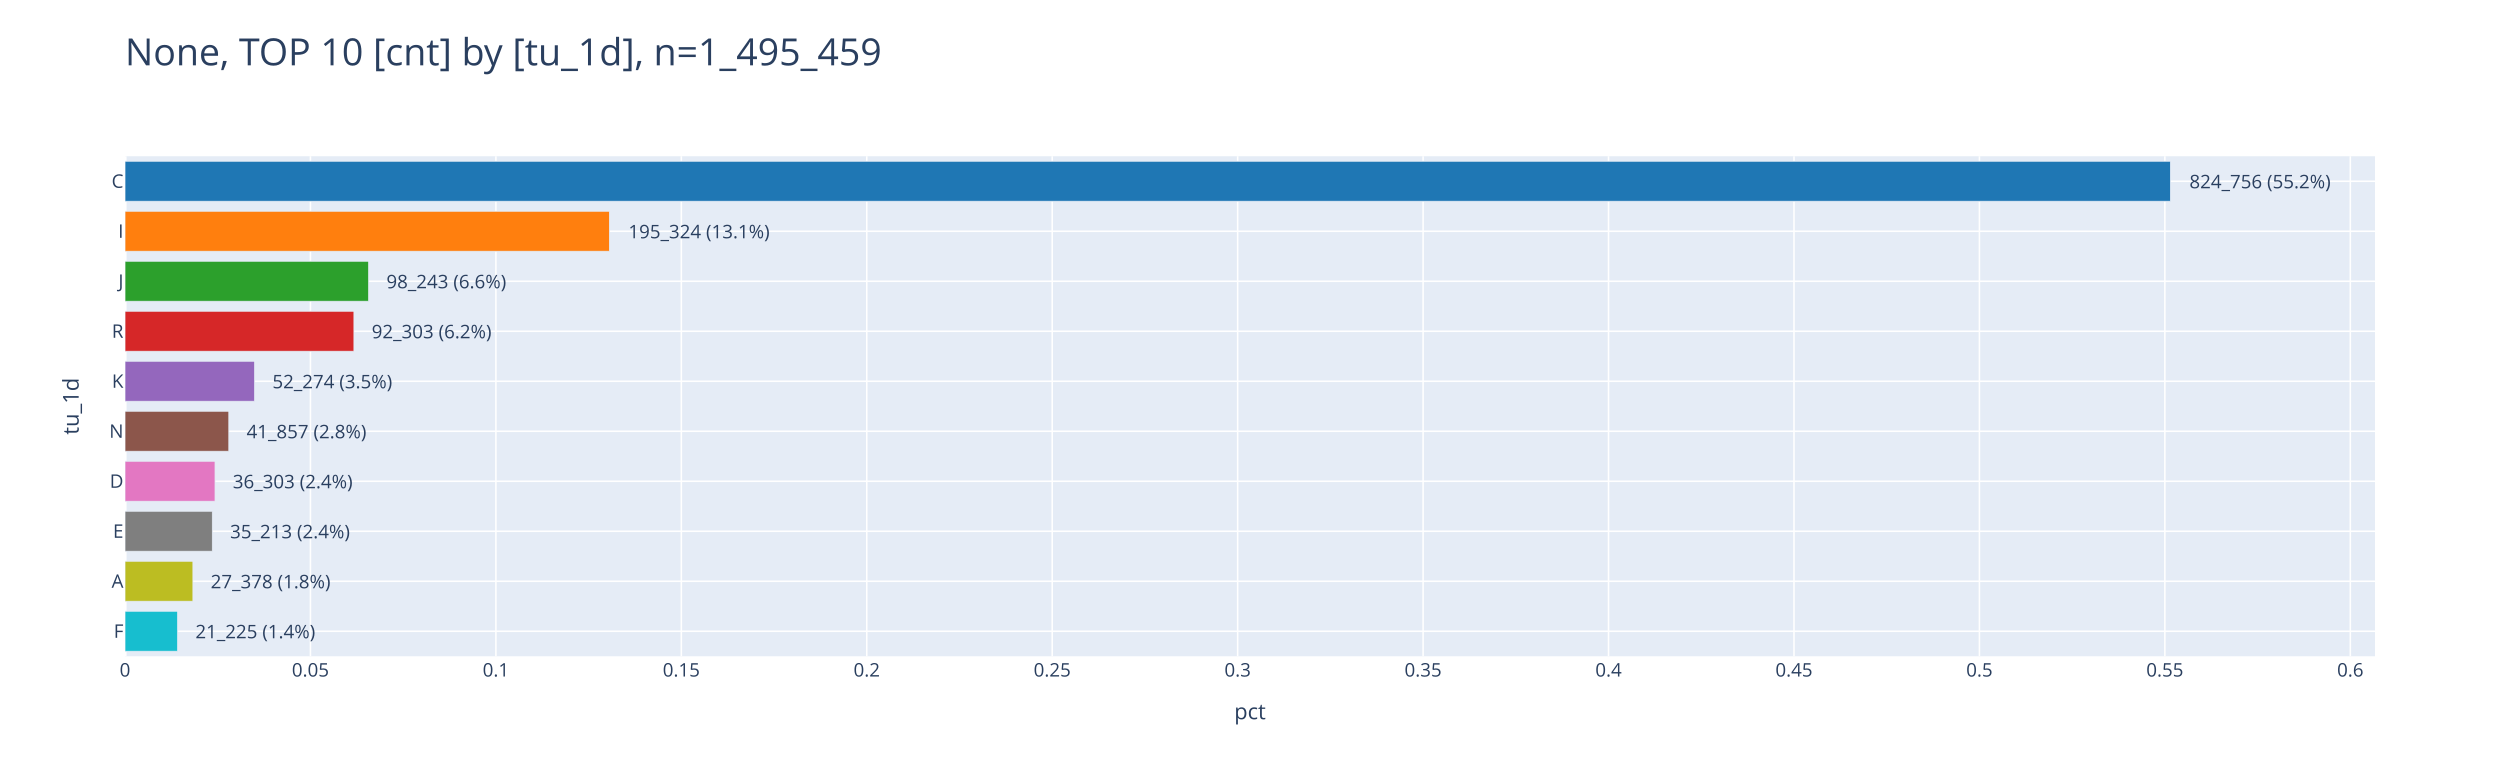
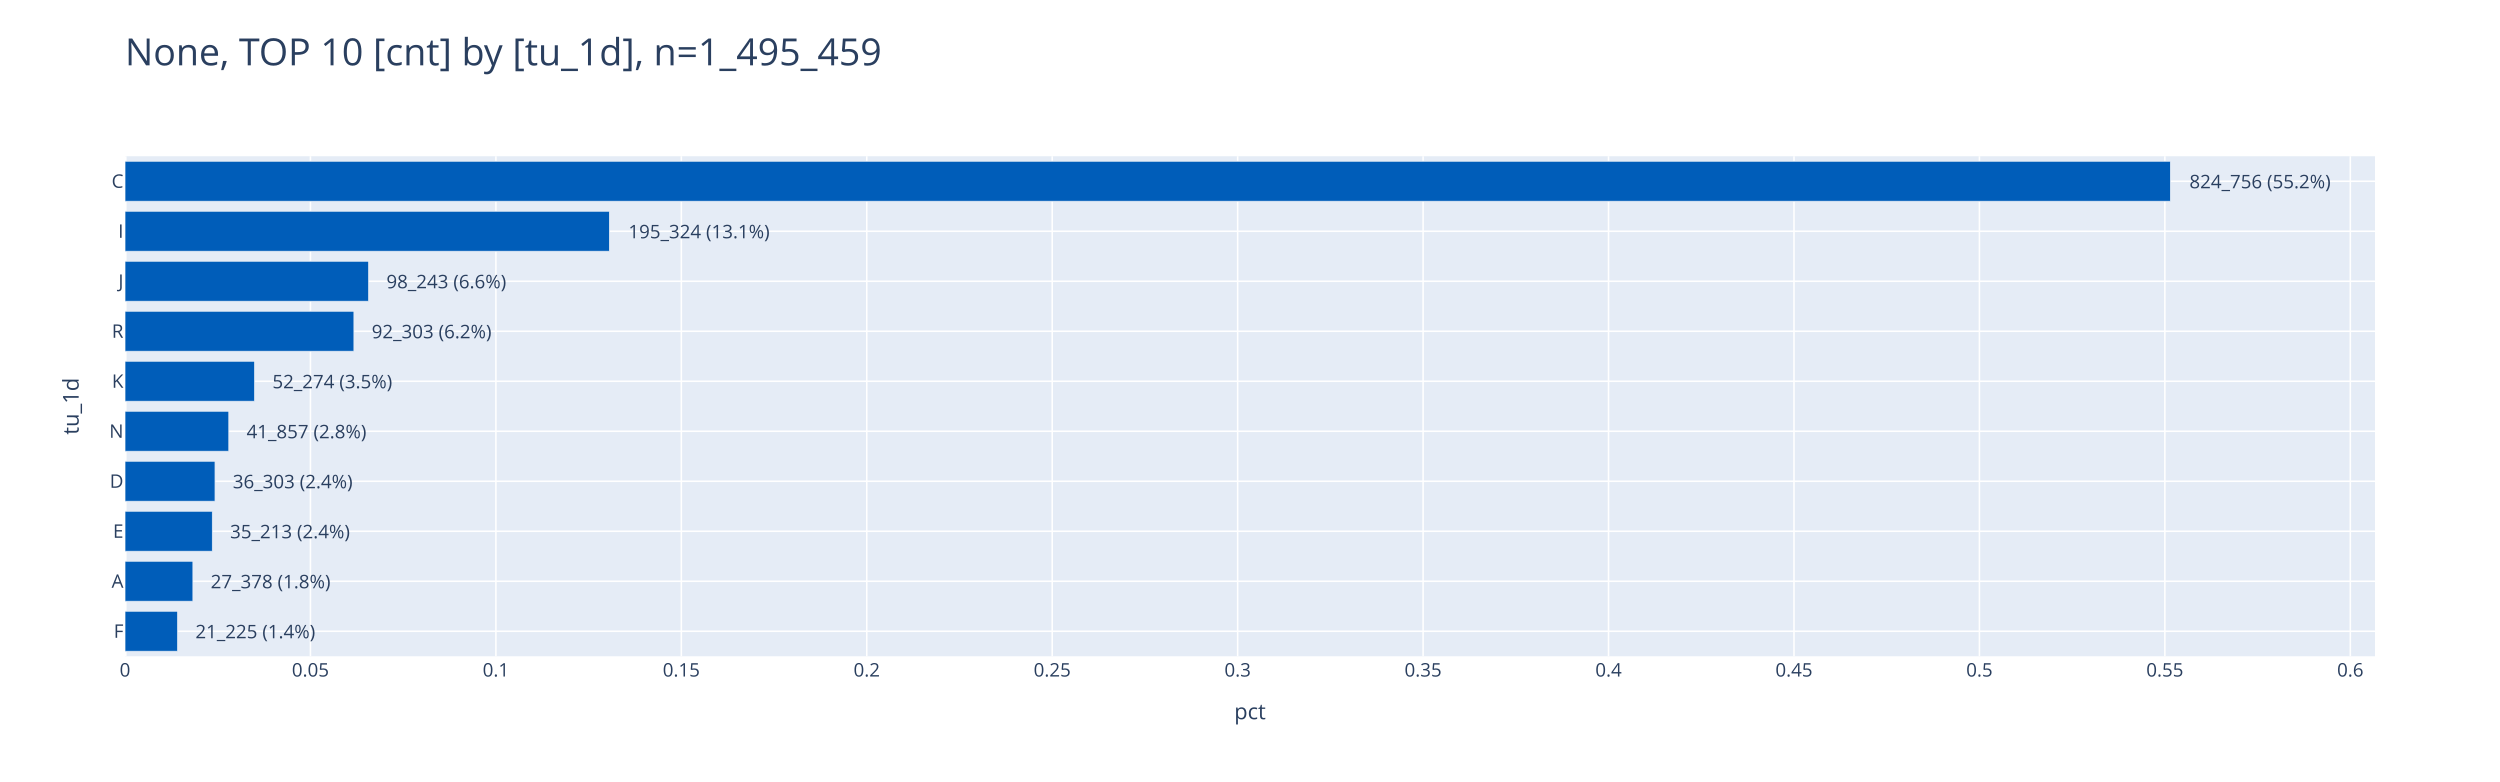
<svg xmlns="http://www.w3.org/2000/svg" class="main-svg" width="1600" height="500" style="" viewBox="0 0 1600 500">
  <rect x="0" y="0" width="1600" height="500" style="fill: rgb(255, 255, 255); fill-opacity: 1;" />
-   <defs id="defs-d6c989">
+   <defs id="defs-95ad85">
    <g class="clips">
-       <clipPath id="clipd6c989xyplot" class="plotclip">
+       <clipPath id="clip95ad85xyplot" class="plotclip">
        <rect width="1440" height="320" />
      </clipPath>
-       <clipPath class="axesclip" id="clipd6c989x">
+       <clipPath class="axesclip" id="clip95ad85x">
        <rect x="80" y="0" width="1440" height="500" />
      </clipPath>
-       <clipPath class="axesclip" id="clipd6c989y">
+       <clipPath class="axesclip" id="clip95ad85y">
        <rect x="0" y="100" width="1600" height="320" />
      </clipPath>
-       <clipPath class="axesclip" id="clipd6c989xy">
+       <clipPath class="axesclip" id="clip95ad85xy">
        <rect x="80" y="100" width="1440" height="320" />
      </clipPath>
    </g>
    <g class="gradients" />
    <g class="patterns" />
  </defs>
  <g class="bglayer">
    <rect class="bg" x="80" y="100" width="1440" height="320" style="fill: rgb(229, 236, 246); fill-opacity: 1; stroke-width: 0;" />
  </g>
  <g class="layer-below">
    <g class="imagelayer" />
    <g class="shapelayer" />
  </g>
  <g class="cartesianlayer">
    <g class="subplot xy">
      <g class="layer-subplot">
        <g class="shapelayer" />
        <g class="imagelayer" />
      </g>
      <g class="minor-gridlayer">
        <g class="x" />
        <g class="y" />
      </g>
      <g class="gridlayer">
        <g class="x">
          <path class="xgrid crisp" transform="translate(198.68,0)" d="M0,100v320" style="stroke: rgb(255, 255, 255); stroke-opacity: 1; stroke-width: 1px;" />
          <path class="xgrid crisp" transform="translate(317.37,0)" d="M0,100v320" style="stroke: rgb(255, 255, 255); stroke-opacity: 1; stroke-width: 1px;" />
          <path class="xgrid crisp" transform="translate(436.05,0)" d="M0,100v320" style="stroke: rgb(255, 255, 255); stroke-opacity: 1; stroke-width: 1px;" />
          <path class="xgrid crisp" transform="translate(554.73,0)" d="M0,100v320" style="stroke: rgb(255, 255, 255); stroke-opacity: 1; stroke-width: 1px;" />
          <path class="xgrid crisp" transform="translate(673.42,0)" d="M0,100v320" style="stroke: rgb(255, 255, 255); stroke-opacity: 1; stroke-width: 1px;" />
          <path class="xgrid crisp" transform="translate(792.1,0)" d="M0,100v320" style="stroke: rgb(255, 255, 255); stroke-opacity: 1; stroke-width: 1px;" />
          <path class="xgrid crisp" transform="translate(910.78,0)" d="M0,100v320" style="stroke: rgb(255, 255, 255); stroke-opacity: 1; stroke-width: 1px;" />
          <path class="xgrid crisp" transform="translate(1029.46,0)" d="M0,100v320" style="stroke: rgb(255, 255, 255); stroke-opacity: 1; stroke-width: 1px;" />
          <path class="xgrid crisp" transform="translate(1148.15,0)" d="M0,100v320" style="stroke: rgb(255, 255, 255); stroke-opacity: 1; stroke-width: 1px;" />
          <path class="xgrid crisp" transform="translate(1266.83,0)" d="M0,100v320" style="stroke: rgb(255, 255, 255); stroke-opacity: 1; stroke-width: 1px;" />
          <path class="xgrid crisp" transform="translate(1385.51,0)" d="M0,100v320" style="stroke: rgb(255, 255, 255); stroke-opacity: 1; stroke-width: 1px;" />
          <path class="xgrid crisp" transform="translate(1504.2,0)" d="M0,100v320" style="stroke: rgb(255, 255, 255); stroke-opacity: 1; stroke-width: 1px;" />
        </g>
        <g class="y">
          <path class="ygrid crisp" transform="translate(0,404)" d="M80,0h1440" style="stroke: rgb(255, 255, 255); stroke-opacity: 1; stroke-width: 1px;" />
          <path class="ygrid crisp" transform="translate(0,372)" d="M80,0h1440" style="stroke: rgb(255, 255, 255); stroke-opacity: 1; stroke-width: 1px;" />
          <path class="ygrid crisp" transform="translate(0,340)" d="M80,0h1440" style="stroke: rgb(255, 255, 255); stroke-opacity: 1; stroke-width: 1px;" />
          <path class="ygrid crisp" transform="translate(0,308)" d="M80,0h1440" style="stroke: rgb(255, 255, 255); stroke-opacity: 1; stroke-width: 1px;" />
          <path class="ygrid crisp" transform="translate(0,276)" d="M80,0h1440" style="stroke: rgb(255, 255, 255); stroke-opacity: 1; stroke-width: 1px;" />
          <path class="ygrid crisp" transform="translate(0,244)" d="M80,0h1440" style="stroke: rgb(255, 255, 255); stroke-opacity: 1; stroke-width: 1px;" />
          <path class="ygrid crisp" transform="translate(0,212)" d="M80,0h1440" style="stroke: rgb(255, 255, 255); stroke-opacity: 1; stroke-width: 1px;" />
          <path class="ygrid crisp" transform="translate(0,180)" d="M80,0h1440" style="stroke: rgb(255, 255, 255); stroke-opacity: 1; stroke-width: 1px;" />
          <path class="ygrid crisp" transform="translate(0,148)" d="M80,0h1440" style="stroke: rgb(255, 255, 255); stroke-opacity: 1; stroke-width: 1px;" />
          <path class="ygrid crisp" transform="translate(0,116)" d="M80,0h1440" style="stroke: rgb(255, 255, 255); stroke-opacity: 1; stroke-width: 1px;" />
        </g>
      </g>
      <g class="zerolinelayer">
        <path class="xzl zl crisp" transform="translate(80,0)" d="M0,100v320" style="stroke: rgb(255, 255, 255); stroke-opacity: 1; stroke-width: 2px;" />
      </g>
      <g class="layer-between">
        <g class="shapelayer" />
        <g class="imagelayer" />
      </g>
      <path class="xlines-below" />
      <path class="ylines-below" />
      <g class="overlines-below" />
      <g class="xaxislayer-below" />
      <g class="yaxislayer-below" />
      <g class="overaxes-below" />
      <g class="overplot">
-         <g class="xy" transform="translate(80,100)" clip-path="url(#clipd6c989xyplot)">
+         <g class="xy" transform="translate(80,100)" clip-path="url(#clip95ad85xyplot)">
          <g class="barlayer mlayer">
            <g class="trace bars" style="opacity: 1;">
              <g class="points">
                <g class="point">
-                   <path d="M0,28.8V3.2H1309.09V28.8Z" style="vector-effect: none; opacity: 1; stroke-width: 0.5px; fill: rgb(31, 119, 180); fill-opacity: 1; stroke: rgb(229, 236, 246); stroke-opacity: 1;" />
+                   <path d="M0,28.8V3.2H1309.09V28.8Z" style="vector-effect: none; opacity: 1; stroke-width: 0.5px; fill: rgb(0, 93, 185); fill-opacity: 1; stroke: rgb(229, 236, 246); stroke-opacity: 1;" />
                  <text class="bartext bartext-outside" text-anchor="middle" data-notex="1" x="0" y="0" style="font-family: 'Open Sans', verdana, arial, sans-serif; font-size: 12px; fill: rgb(42, 63, 95); fill-opacity: 1; white-space: pre;" transform="translate(1366.434,20.5)">824_756 (55.2%)</text>
                </g>
              </g>
            </g>
            <g class="trace bars" style="opacity: 1;">
              <g class="points">
                <g class="point">
-                   <path d="M0,60.8V35.2H310.03V60.8Z" style="vector-effect: none; opacity: 1; stroke-width: 0.5px; fill: rgb(255, 127, 14); fill-opacity: 1; stroke: rgb(229, 236, 246); stroke-opacity: 1;" />
+                   <path d="M0,60.8V35.2H310.03V60.8Z" style="vector-effect: none; opacity: 1; stroke-width: 0.5px; fill: rgb(0, 93, 185); fill-opacity: 1; stroke: rgb(229, 236, 246); stroke-opacity: 1;" />
                  <text class="bartext bartext-outside" text-anchor="middle" data-notex="1" x="0" y="0" style="font-family: 'Open Sans', verdana, arial, sans-serif; font-size: 12px; fill: rgb(42, 63, 95); fill-opacity: 1; white-space: pre;" transform="translate(367.3737,52.5)">195_324 (13.1%)</text>
                </g>
              </g>
            </g>
            <g class="trace bars" style="opacity: 1;">
              <g class="points">
                <g class="point">
-                   <path d="M0,92.8V67.2H155.94V92.8Z" style="vector-effect: none; opacity: 1; stroke-width: 0.5px; fill: rgb(44, 160, 44); fill-opacity: 1; stroke: rgb(229, 236, 246); stroke-opacity: 1;" />
+                   <path d="M0,92.8V67.2H155.94V92.8Z" style="vector-effect: none; opacity: 1; stroke-width: 0.5px; fill: rgb(0, 93, 185); fill-opacity: 1; stroke: rgb(229, 236, 246); stroke-opacity: 1;" />
                  <text class="bartext bartext-outside" text-anchor="middle" data-notex="1" x="0" y="0" style="font-family: 'Open Sans', verdana, arial, sans-serif; font-size: 12px; fill: rgb(42, 63, 95); fill-opacity: 1; white-space: pre;" transform="translate(205.6587,84.5)">98_243 (6.6%)</text>
                </g>
              </g>
            </g>
            <g class="trace bars" style="opacity: 1;">
              <g class="points">
                <g class="point">
-                   <path d="M0,124.8V99.2H146.51V124.8Z" style="vector-effect: none; opacity: 1; stroke-width: 0.5px; fill: rgb(214, 39, 40); fill-opacity: 1; stroke: rgb(229, 236, 246); stroke-opacity: 1;" />
+                   <path d="M0,124.8V99.2H146.51V124.8Z" style="vector-effect: none; opacity: 1; stroke-width: 0.5px; fill: rgb(0, 93, 185); fill-opacity: 1; stroke: rgb(229, 236, 246); stroke-opacity: 1;" />
                  <text class="bartext bartext-outside" text-anchor="middle" data-notex="1" x="0" y="0" style="font-family: 'Open Sans', verdana, arial, sans-serif; font-size: 12px; fill: rgb(42, 63, 95); fill-opacity: 1; white-space: pre;" transform="translate(196.2287,116.5)">92_303 (6.2%)</text>
                </g>
              </g>
            </g>
            <g class="trace bars" style="opacity: 1;">
              <g class="points">
                <g class="point">
-                   <path d="M0,156.8V131.2H82.97V156.8Z" style="vector-effect: none; opacity: 1; stroke-width: 0.5px; fill: rgb(148, 103, 189); fill-opacity: 1; stroke: rgb(229, 236, 246); stroke-opacity: 1;" />
+                   <path d="M0,156.8V131.2H82.97V156.8Z" style="vector-effect: none; opacity: 1; stroke-width: 0.5px; fill: rgb(0, 93, 185); fill-opacity: 1; stroke: rgb(229, 236, 246); stroke-opacity: 1;" />
                  <text class="bartext bartext-outside" text-anchor="middle" data-notex="1" x="0" y="0" style="font-family: 'Open Sans', verdana, arial, sans-serif; font-size: 12px; fill: rgb(42, 63, 95); fill-opacity: 1; white-space: pre;" transform="translate(132.6887,148.5)">52_274 (3.5%)</text>
                </g>
              </g>
            </g>
            <g class="trace bars" style="opacity: 1;">
              <g class="points">
                <g class="point">
-                   <path d="M0,188.8V163.2H66.44V188.8Z" style="vector-effect: none; opacity: 1; stroke-width: 0.5px; fill: rgb(140, 86, 75); fill-opacity: 1; stroke: rgb(229, 236, 246); stroke-opacity: 1;" />
+                   <path d="M0,188.8V163.2H66.44V188.8Z" style="vector-effect: none; opacity: 1; stroke-width: 0.5px; fill: rgb(0, 93, 185); fill-opacity: 1; stroke: rgb(229, 236, 246); stroke-opacity: 1;" />
                  <text class="bartext bartext-outside" text-anchor="middle" data-notex="1" x="0" y="0" style="font-family: 'Open Sans', verdana, arial, sans-serif; font-size: 12px; fill: rgb(42, 63, 95); fill-opacity: 1; white-space: pre;" transform="translate(116.1587,180.5)">41_857 (2.8%)</text>
                </g>
              </g>
            </g>
            <g class="trace bars" style="opacity: 1;">
              <g class="points">
                <g class="point">
-                   <path d="M0,220.8V195.2H57.62V220.8Z" style="vector-effect: none; opacity: 1; stroke-width: 0.5px; fill: rgb(227, 119, 194); fill-opacity: 1; stroke: rgb(229, 236, 246); stroke-opacity: 1;" />
+                   <path d="M0,220.8V195.2H57.62V220.8Z" style="vector-effect: none; opacity: 1; stroke-width: 0.5px; fill: rgb(0, 93, 185); fill-opacity: 1; stroke: rgb(229, 236, 246); stroke-opacity: 1;" />
                  <text class="bartext bartext-outside" text-anchor="middle" data-notex="1" x="0" y="0" style="font-family: 'Open Sans', verdana, arial, sans-serif; font-size: 12px; fill: rgb(42, 63, 95); fill-opacity: 1; white-space: pre;" transform="translate(107.3388,212.5)">36_303 (2.4%)</text>
                </g>
              </g>
            </g>
            <g class="trace bars" style="opacity: 1;">
              <g class="points">
                <g class="point">
-                   <path d="M0,252.8V227.2H55.89V252.8Z" style="vector-effect: none; opacity: 1; stroke-width: 0.5px; fill: rgb(127, 127, 127); fill-opacity: 1; stroke: rgb(229, 236, 246); stroke-opacity: 1;" />
+                   <path d="M0,252.8V227.2H55.89V252.8Z" style="vector-effect: none; opacity: 1; stroke-width: 0.5px; fill: rgb(0, 93, 185); fill-opacity: 1; stroke: rgb(229, 236, 246); stroke-opacity: 1;" />
                  <text class="bartext bartext-outside" text-anchor="middle" data-notex="1" x="0" y="0" style="font-family: 'Open Sans', verdana, arial, sans-serif; font-size: 12px; fill: rgb(42, 63, 95); fill-opacity: 1; white-space: pre;" transform="translate(105.6088,244.5)">35_213 (2.4%)</text>
                </g>
              </g>
            </g>
            <g class="trace bars" style="opacity: 1;">
              <g class="points">
                <g class="point">
-                   <path d="M0,284.8V259.2H43.46V284.8Z" style="vector-effect: none; opacity: 1; stroke-width: 0.5px; fill: rgb(188, 189, 34); fill-opacity: 1; stroke: rgb(229, 236, 246); stroke-opacity: 1;" />
+                   <path d="M0,284.8V259.2H43.46V284.8Z" style="vector-effect: none; opacity: 1; stroke-width: 0.5px; fill: rgb(0, 93, 185); fill-opacity: 1; stroke: rgb(229, 236, 246); stroke-opacity: 1;" />
                  <text class="bartext bartext-outside" text-anchor="middle" data-notex="1" x="0" y="0" style="font-family: 'Open Sans', verdana, arial, sans-serif; font-size: 12px; fill: rgb(42, 63, 95); fill-opacity: 1; white-space: pre;" transform="translate(93.17875,276.5)">27_378 (1.8%)</text>
                </g>
              </g>
            </g>
            <g class="trace bars" style="opacity: 1;">
              <g class="points">
                <g class="point">
-                   <path d="M0,316.8V291.2H33.69V316.8Z" style="vector-effect: none; opacity: 1; stroke-width: 0.5px; fill: rgb(23, 190, 207); fill-opacity: 1; stroke: rgb(229, 236, 246); stroke-opacity: 1;" />
+                   <path d="M0,316.8V291.2H33.69V316.8Z" style="vector-effect: none; opacity: 1; stroke-width: 0.5px; fill: rgb(0, 93, 185); fill-opacity: 1; stroke: rgb(229, 236, 246); stroke-opacity: 1;" />
                  <text class="bartext bartext-outside" text-anchor="middle" data-notex="1" x="0" y="0" style="font-family: 'Open Sans', verdana, arial, sans-serif; font-size: 12px; fill: rgb(42, 63, 95); fill-opacity: 1; white-space: pre;" transform="translate(83.40875,308.5)">21_225 (1.4%)</text>
                </g>
              </g>
            </g>
          </g>
        </g>
      </g>
      <g class="zerolinelayer-above" />
      <path class="xlines-above crisp" d="M0,0" style="fill: none;" />
      <path class="ylines-above crisp" d="M0,0" style="fill: none;" />
      <g class="overlines-above" />
      <g class="xaxislayer-above">
        <g class="xtick">
          <text text-anchor="middle" x="0" y="433" transform="translate(80,0)" style="font-family: 'Open Sans', verdana, arial, sans-serif; font-size: 12px; fill: rgb(42, 63, 95); fill-opacity: 1; white-space: pre;">0</text>
        </g>
        <g class="xtick">
          <text text-anchor="middle" x="0" y="433" style="font-family: 'Open Sans', verdana, arial, sans-serif; font-size: 12px; fill: rgb(42, 63, 95); fill-opacity: 1; white-space: pre;" transform="translate(198.68,0)">0.05</text>
        </g>
        <g class="xtick">
          <text text-anchor="middle" x="0" y="433" style="font-family: 'Open Sans', verdana, arial, sans-serif; font-size: 12px; fill: rgb(42, 63, 95); fill-opacity: 1; white-space: pre;" transform="translate(317.37,0)">0.1</text>
        </g>
        <g class="xtick">
          <text text-anchor="middle" x="0" y="433" style="font-family: 'Open Sans', verdana, arial, sans-serif; font-size: 12px; fill: rgb(42, 63, 95); fill-opacity: 1; white-space: pre;" transform="translate(436.05,0)">0.15</text>
        </g>
        <g class="xtick">
          <text text-anchor="middle" x="0" y="433" style="font-family: 'Open Sans', verdana, arial, sans-serif; font-size: 12px; fill: rgb(42, 63, 95); fill-opacity: 1; white-space: pre;" transform="translate(554.73,0)">0.2</text>
        </g>
        <g class="xtick">
          <text text-anchor="middle" x="0" y="433" style="font-family: 'Open Sans', verdana, arial, sans-serif; font-size: 12px; fill: rgb(42, 63, 95); fill-opacity: 1; white-space: pre;" transform="translate(673.42,0)">0.25</text>
        </g>
        <g class="xtick">
          <text text-anchor="middle" x="0" y="433" style="font-family: 'Open Sans', verdana, arial, sans-serif; font-size: 12px; fill: rgb(42, 63, 95); fill-opacity: 1; white-space: pre;" transform="translate(792.1,0)">0.3</text>
        </g>
        <g class="xtick">
          <text text-anchor="middle" x="0" y="433" style="font-family: 'Open Sans', verdana, arial, sans-serif; font-size: 12px; fill: rgb(42, 63, 95); fill-opacity: 1; white-space: pre;" transform="translate(910.78,0)">0.35</text>
        </g>
        <g class="xtick">
          <text text-anchor="middle" x="0" y="433" style="font-family: 'Open Sans', verdana, arial, sans-serif; font-size: 12px; fill: rgb(42, 63, 95); fill-opacity: 1; white-space: pre;" transform="translate(1029.46,0)">0.4</text>
        </g>
        <g class="xtick">
          <text text-anchor="middle" x="0" y="433" style="font-family: 'Open Sans', verdana, arial, sans-serif; font-size: 12px; fill: rgb(42, 63, 95); fill-opacity: 1; white-space: pre;" transform="translate(1148.15,0)">0.45</text>
        </g>
        <g class="xtick">
          <text text-anchor="middle" x="0" y="433" style="font-family: 'Open Sans', verdana, arial, sans-serif; font-size: 12px; fill: rgb(42, 63, 95); fill-opacity: 1; white-space: pre;" transform="translate(1266.83,0)">0.5</text>
        </g>
        <g class="xtick">
          <text text-anchor="middle" x="0" y="433" style="font-family: 'Open Sans', verdana, arial, sans-serif; font-size: 12px; fill: rgb(42, 63, 95); fill-opacity: 1; white-space: pre;" transform="translate(1385.51,0)">0.55</text>
        </g>
        <g class="xtick">
          <text text-anchor="middle" x="0" y="433" style="font-family: 'Open Sans', verdana, arial, sans-serif; font-size: 12px; fill: rgb(42, 63, 95); fill-opacity: 1; white-space: pre;" transform="translate(1504.2,0)">0.6</text>
        </g>
      </g>
      <g class="yaxislayer-above">
        <g class="ytick">
          <text text-anchor="end" x="79" y="4.2" transform="translate(0,404)" style="font-family: 'Open Sans', verdana, arial, sans-serif; font-size: 12px; fill: rgb(42, 63, 95); fill-opacity: 1; white-space: pre;">F</text>
        </g>
        <g class="ytick">
          <text text-anchor="end" x="79" y="4.2" transform="translate(0,372)" style="font-family: 'Open Sans', verdana, arial, sans-serif; font-size: 12px; fill: rgb(42, 63, 95); fill-opacity: 1; white-space: pre;">A</text>
        </g>
        <g class="ytick">
          <text text-anchor="end" x="79" y="4.2" transform="translate(0,340)" style="font-family: 'Open Sans', verdana, arial, sans-serif; font-size: 12px; fill: rgb(42, 63, 95); fill-opacity: 1; white-space: pre;">E</text>
        </g>
        <g class="ytick">
          <text text-anchor="end" x="79" y="4.2" transform="translate(0,308)" style="font-family: 'Open Sans', verdana, arial, sans-serif; font-size: 12px; fill: rgb(42, 63, 95); fill-opacity: 1; white-space: pre;">D</text>
        </g>
        <g class="ytick">
          <text text-anchor="end" x="79" y="4.2" transform="translate(0,276)" style="font-family: 'Open Sans', verdana, arial, sans-serif; font-size: 12px; fill: rgb(42, 63, 95); fill-opacity: 1; white-space: pre;">N</text>
        </g>
        <g class="ytick">
          <text text-anchor="end" x="79" y="4.2" transform="translate(0,244)" style="font-family: 'Open Sans', verdana, arial, sans-serif; font-size: 12px; fill: rgb(42, 63, 95); fill-opacity: 1; white-space: pre;">K</text>
        </g>
        <g class="ytick">
          <text text-anchor="end" x="79" y="4.2" transform="translate(0,212)" style="font-family: 'Open Sans', verdana, arial, sans-serif; font-size: 12px; fill: rgb(42, 63, 95); fill-opacity: 1; white-space: pre;">R</text>
        </g>
        <g class="ytick">
          <text text-anchor="end" x="79" y="4.2" transform="translate(0,180)" style="font-family: 'Open Sans', verdana, arial, sans-serif; font-size: 12px; fill: rgb(42, 63, 95); fill-opacity: 1; white-space: pre;">J</text>
        </g>
        <g class="ytick">
          <text text-anchor="end" x="79" y="4.2" transform="translate(0,148)" style="font-family: 'Open Sans', verdana, arial, sans-serif; font-size: 12px; fill: rgb(42, 63, 95); fill-opacity: 1; white-space: pre;">I</text>
        </g>
        <g class="ytick">
          <text text-anchor="end" x="79" y="4.2" transform="translate(0,116)" style="font-family: 'Open Sans', verdana, arial, sans-serif; font-size: 12px; fill: rgb(42, 63, 95); fill-opacity: 1; white-space: pre;">C</text>
        </g>
      </g>
      <g class="overaxes-above" />
    </g>
  </g>
  <g class="polarlayer" />
  <g class="smithlayer" />
  <g class="ternarylayer" />
  <g class="geolayer" />
  <g class="funnelarealayer" />
  <g class="pielayer" />
  <g class="iciclelayer" />
  <g class="treemaplayer" />
  <g class="sunburstlayer" />
  <g class="glimages" />
-   <defs id="topdefs-d6c989">
+   <defs id="topdefs-95ad85">
    <g class="clips" />
  </defs>
  <g class="layer-above">
    <g class="imagelayer" />
    <g class="shapelayer" />
  </g>
  <g class="infolayer">
    <g class="g-gtitle">
      <text class="gtitle" x="80" y="25" text-anchor="start" dy="0.7em" style="opacity: 1; font-family: 'Open Sans', verdana, arial, sans-serif; font-size: 24px; fill: rgb(42, 63, 95); fill-opacity: 1; white-space: pre;">None, TOP 10 [cnt] by [tu_1d], n=1_495_459</text>
    </g>
    <g class="g-xtitle">
      <text class="xtitle" x="800" y="460.3" text-anchor="middle" style="opacity: 1; font-family: 'Open Sans', verdana, arial, sans-serif; font-size: 14px; fill: rgb(42, 63, 95); fill-opacity: 1; white-space: pre;">pct</text>
    </g>
    <g class="g-ytitle">
      <text class="ytitle" transform="rotate(-90,50.35,260)" x="50.35" y="260" text-anchor="middle" style="opacity: 1; font-family: 'Open Sans', verdana, arial, sans-serif; font-size: 14px; fill: rgb(42, 63, 95); fill-opacity: 1; white-space: pre;">tu_1d</text>
    </g>
  </g>
</svg>
